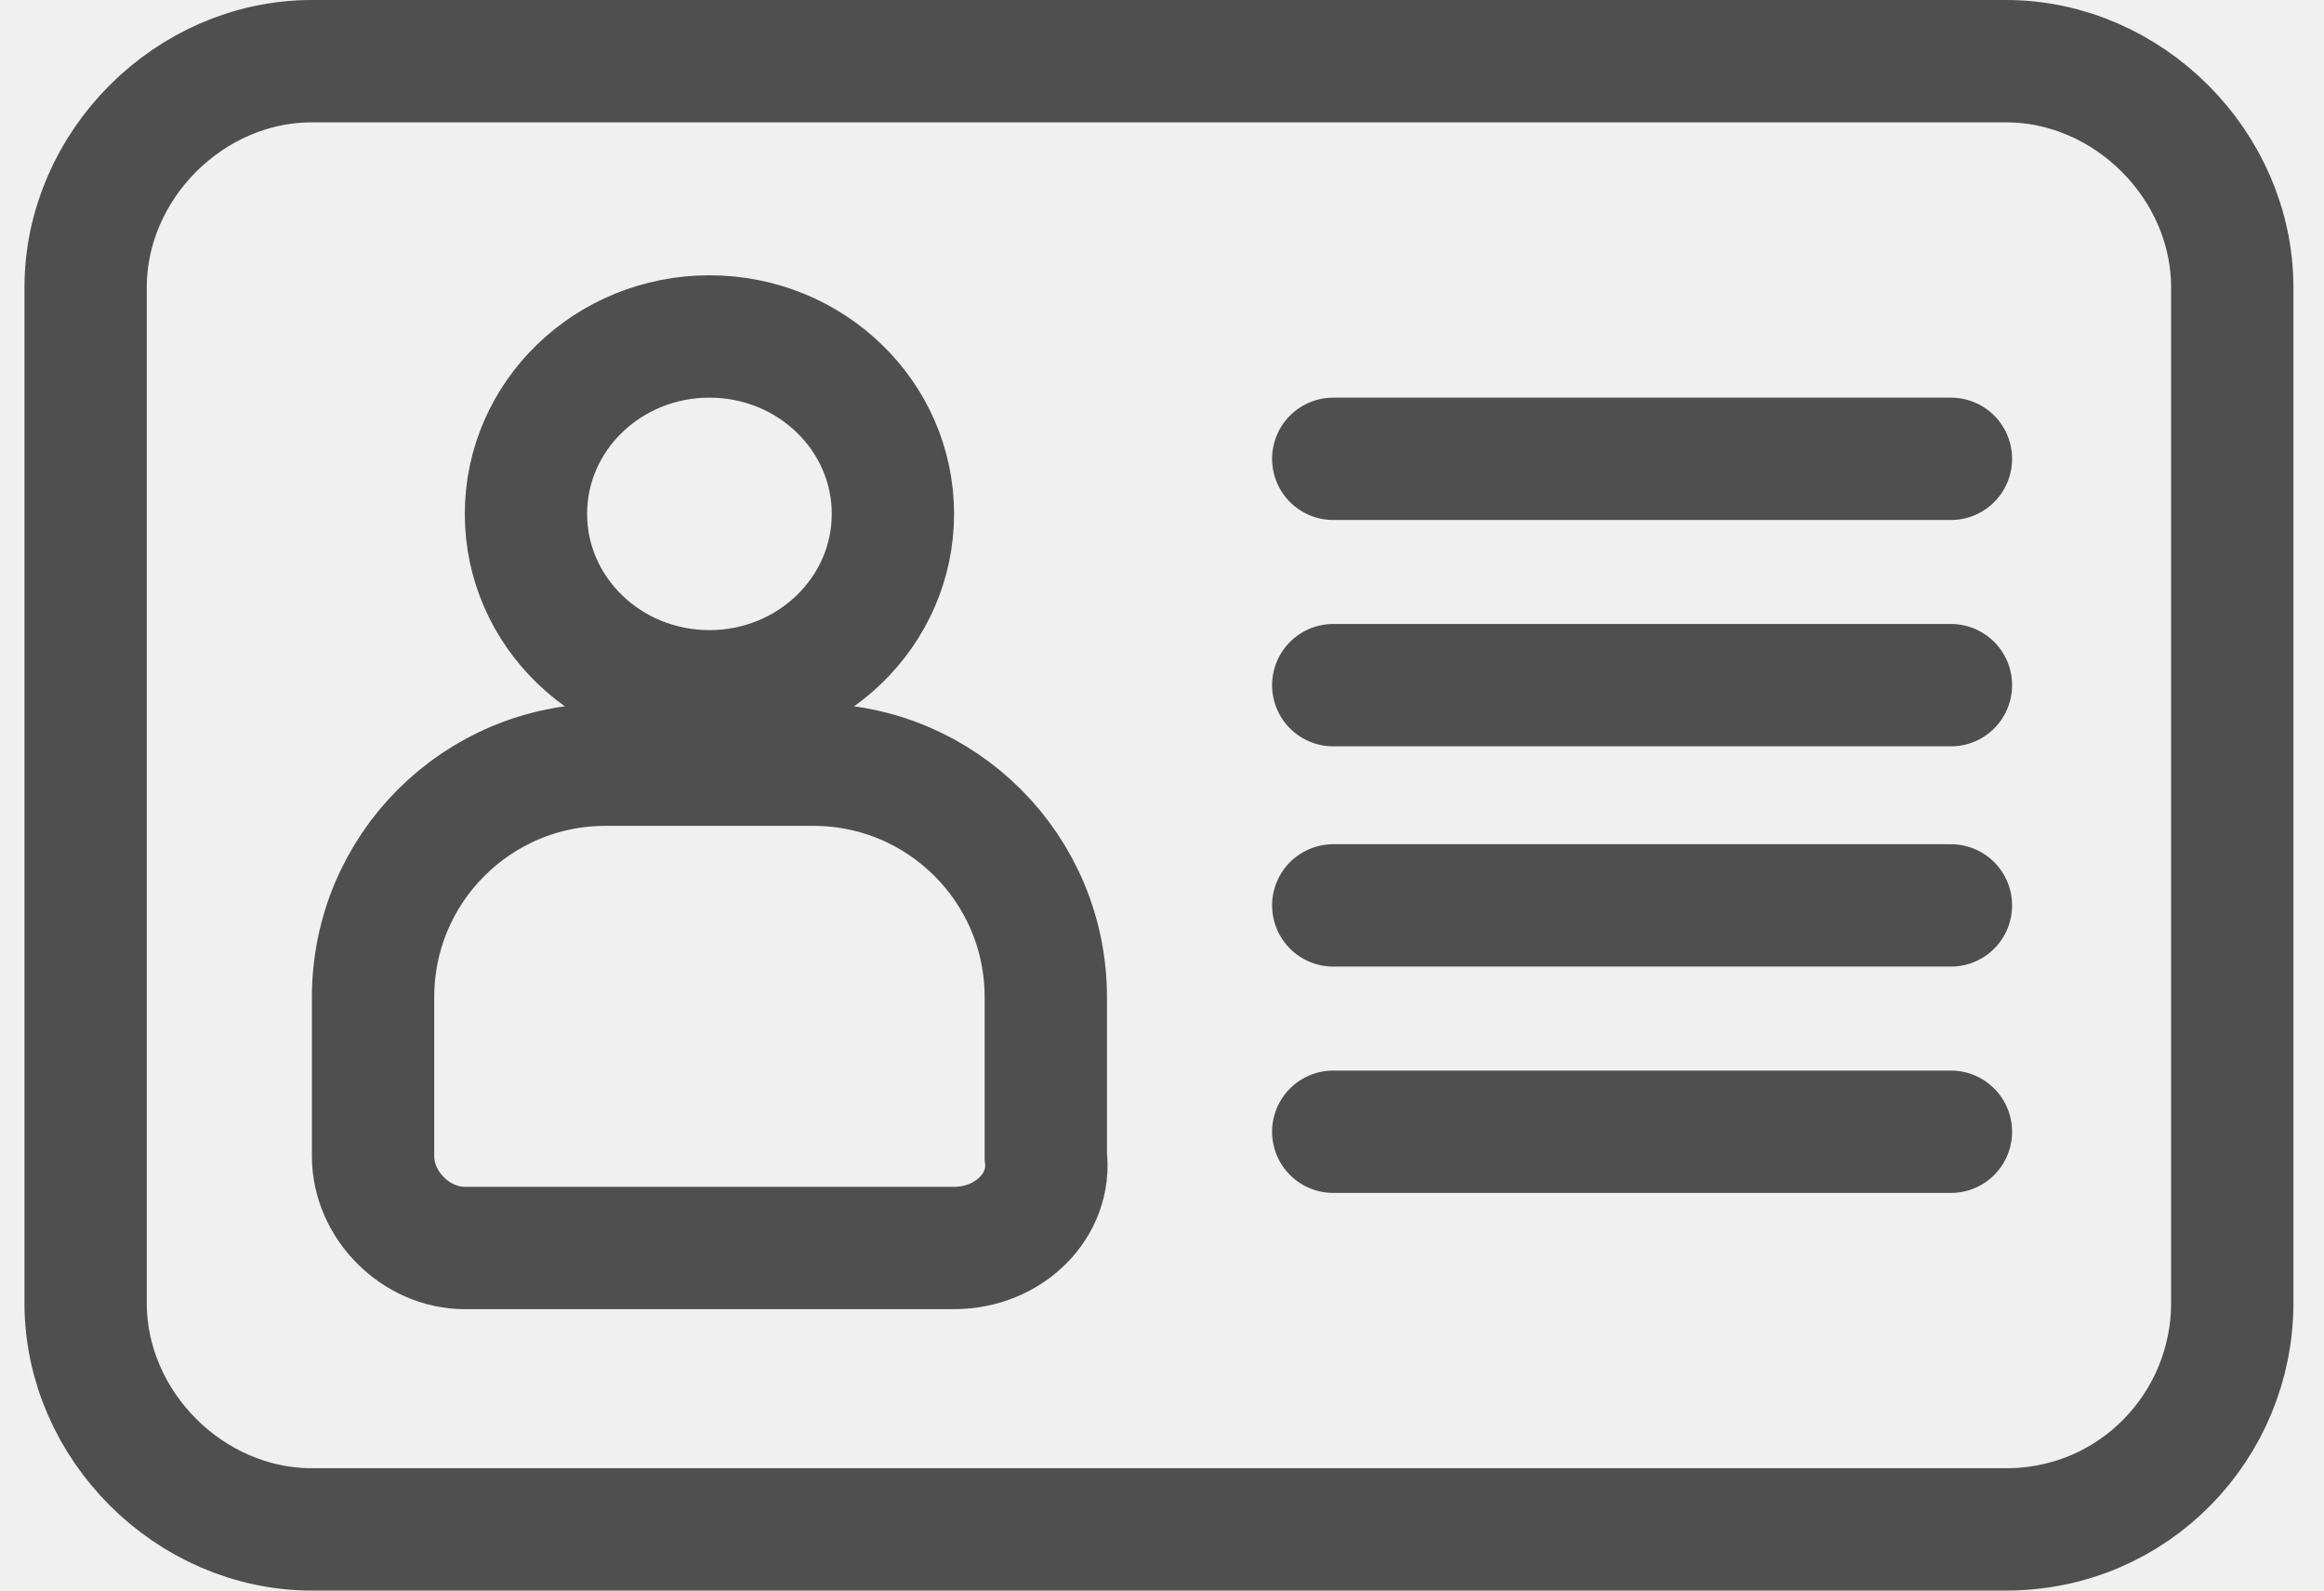
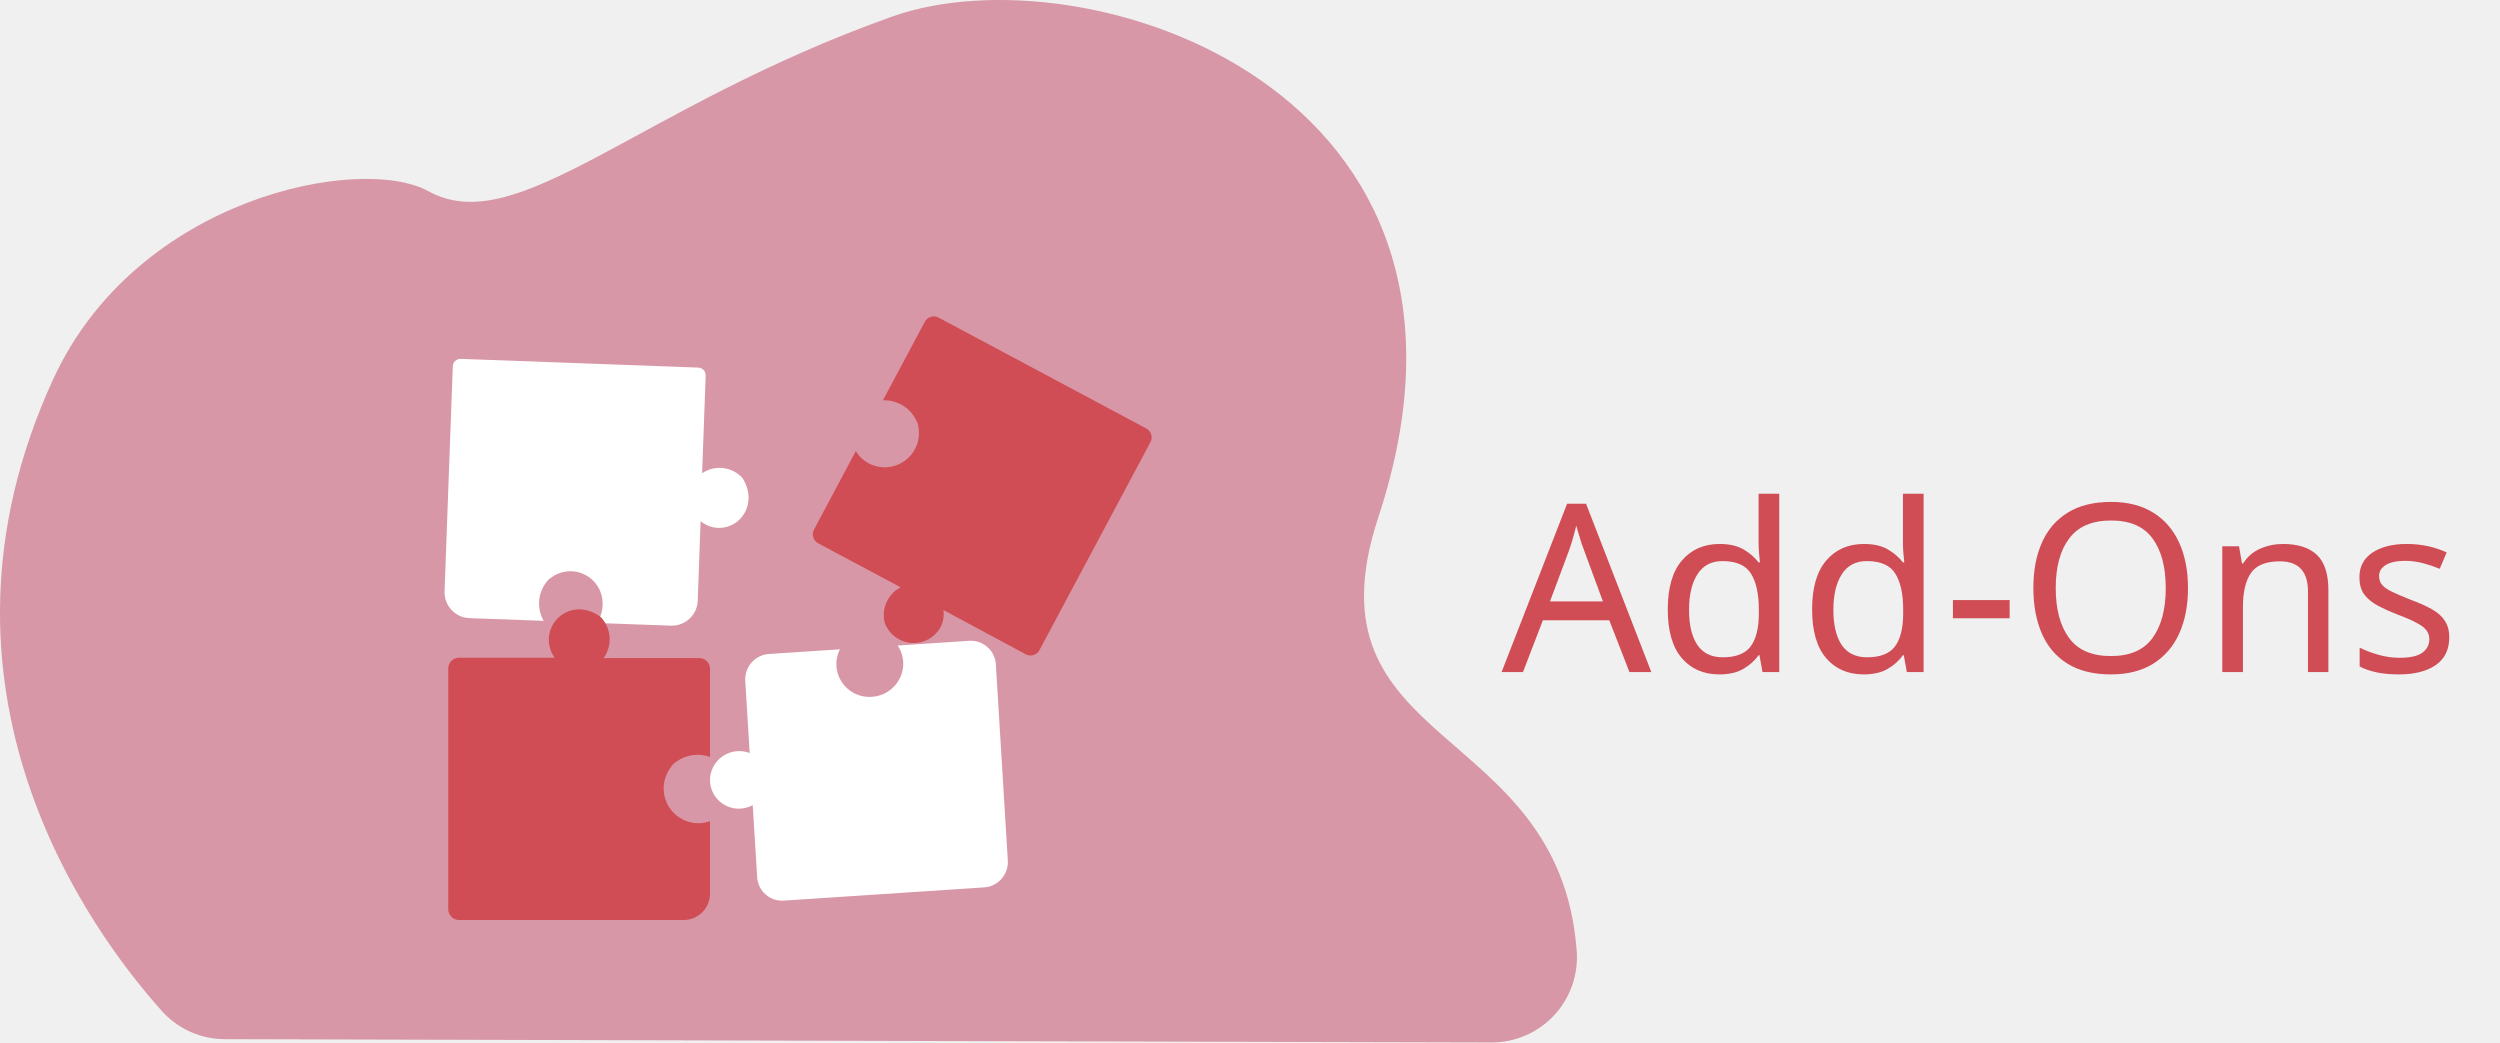
- <svg xmlns="http://www.w3.org/2000/svg" fill="none" height="26" viewBox="0 0 38 26" width="38">
-   <path d="M32.8 25H5.1C3.1 25 1.4 23.3 1.4 21.3V4.7C1.4 2.7 3.1 1 5.1 1H32.8C34.8 1 36.5 2.7 36.5 4.7V21.3C36.5 23.3 34.9 25 32.8 25Z" stroke="#4F4F4F" stroke-miterlimit="10" stroke-width="2" />
-   <path d="M11.6 11.3C13.257 11.3 14.6 10.002 14.6 8.4C14.6 6.798 13.257 5.5 11.6 5.5C9.943 5.5 8.6 6.798 8.6 8.4C8.6 10.002 9.943 11.3 11.6 11.3Z" stroke="#4F4F4F" stroke-miterlimit="10" stroke-width="2" />
-   <path d="M15.6 20.4H7.6C6.8 20.4 6.1 19.7 6.1 18.9V16.3C6.1 14.2 7.8 12.5 9.9 12.5H13.3C15.4 12.5 17.1 14.2 17.1 16.3V18.9C17.2 19.7 16.5 20.4 15.6 20.4Z" stroke="#4F4F4F" stroke-miterlimit="10" stroke-width="2" />
-   <path d="M21.8 7.5H31.9" stroke="#4F4F4F" stroke-linecap="round" stroke-miterlimit="10" stroke-width="2" />
-   <path d="M21.8 11.2H31.9" stroke="#4F4F4F" stroke-linecap="round" stroke-miterlimit="10" stroke-width="2" />
-   <path d="M21.8 14.8H31.9" stroke="#4F4F4F" stroke-linecap="round" stroke-miterlimit="10" stroke-width="2" />
-   <path d="M21.8 18.5H31.9" stroke="#4F4F4F" stroke-linecap="round" stroke-miterlimit="10" stroke-width="2" />
+ <svg xmlns="http://www.w3.org/2000/svg" id="svg2710" version="1.1" viewBox="0 0 150.851 62.903" height="62.903mm" width="150.851mm">
+   <defs id="defs2704">
+     <style id="style2712">.cls-1{fill:#ce748b;opacity:0.72;}.cls-2{font-size:30px;font-family:Andor-PersonalUse, Andor;}.cls-2,.cls-5{fill:#d04d55;}.cls-3{letter-spacing:-0.05em;}.cls-4{fill:#fff;}</style>
+   </defs>
+   <g transform="translate(-53.21437,-211.8826)" id="layer1">
+     <g transform="matrix(0.4720697,0,0,0.4720697,27.4054,184.5927)" id="Character">
+       <path style="stroke-width:0.983" class="cls-1" d="M 83.412,190.637 A 10.816,10.816 0 0 1 75.379,187.057 C 66.234,176.86 43.303,145.758 61.494,106.229 72.222,82.963 100.827,77.496 109.441,82.255 c 11.406,6.283 26.55,-10.679 59.274,-22.331 24.583,-8.752 80.268,9.096 62.136,64.004 -9.833,29.824 23.078,25.91 25.35,55.331 a 10.895,10.895 0 0 1 -10.816,11.8 z" id="path2718" />
+       <text style="stroke-width:0.983" y="143.713" x="246.604" class="cls-2" id="text2724">
+         <tspan style="stroke-width:0.983" class="cls-3" id="tspan2720">A</tspan>
+         <tspan style="stroke-width:0.983" x="266.192" y="143.713" id="tspan2722">dd-Ons</tspan>
+       </text>
+       <path style="stroke-width:0.983" class="cls-4" d="m 149.216,118.569 a 3.933,3.933 0 0 0 -4.799,-0.265 l 0.452,-12.439 a 0.983,0.983 0 0 0 -0.983,-1.072 l -30.296,-1.111 a 0.983,0.983 0 0 0 -1.042,0.983 l -1.052,28.693 a 3.314,3.314 0 0 0 3.147,3.461 l 9.519,0.344 a 4.464,4.464 0 0 1 0.413,-5.025 1.613,1.613 0 0 1 0.462,-0.433 4.12,4.12 0 0 1 6.657,3.481 4.218,4.218 0 0 1 -0.747,2.252 l 9.519,0.344 a 3.314,3.314 0 0 0 3.392,-3.225 l 0.364,-10.138 a 3.678,3.678 0 0 0 2.242,0.865 c 2.881,0.108 5.123,-3.137 3.137,-6.323 a 1.495,1.495 0 0 0 -0.383,-0.393 z" id="path2726" />
+       <path style="stroke-width:0.983" class="cls-5" d="m 141.143,155.149 a 4.71,4.71 0 0 1 4.287,-0.59 V 143.29 A 1.367,1.367 0 0 0 144.063,141.923 H 131.831 a 4.13,4.13 0 0 0 -0.088,-4.917 1.622,1.622 0 0 0 -0.472,-0.462 c -3.127,-2.124 -6.451,0.069 -6.451,3.038 a 3.933,3.933 0 0 0 0.747,2.301 h -12.232 a 1.367,1.367 0 0 0 -1.367,1.367 v 30.778 a 1.377,1.377 0 0 0 1.367,1.377 h 28.713 a 3.383,3.383 0 0 0 3.383,-3.392 v -9.253 a 4.376,4.376 0 0 1 -1.534,0.275 4.445,4.445 0 0 1 -3.52,-7.09 2.409,2.409 0 0 1 0.767,-0.796 z" id="path2728" />
+       <path style="stroke-width:0.983" class="cls-4" d="m 178.519,139.72 -9.106,0.6 a 4.159,4.159 0 0 1 0.708,2.075 4.268,4.268 0 0 1 -4.012,4.484 4.218,4.218 0 0 1 -4.523,-3.933 4.061,4.061 0 0 1 0.452,-2.144 l -9.066,0.6 a 3.235,3.235 0 0 0 -3.038,3.402 l 0.56,9.253 a 3.609,3.609 0 0 0 -1.563,-0.236 3.737,3.737 0 0 0 -3.501,3.933 3.678,3.678 0 0 0 3.933,3.412 3.933,3.933 0 0 0 1.524,-0.433 l 0.57,9.243 a 3.196,3.196 0 0 0 3.432,2.95 l 25.566,-1.691 a 3.235,3.235 0 0 0 3.038,-3.402 l -1.534,-25.163 a 3.206,3.206 0 0 0 -3.442,-2.95 z" id="path2730" />
+       <path style="stroke-width:0.983" class="cls-5" d="M 201.184,112.571 174.635,98.401 a 1.298,1.298 0 0 0 -1.75,0.531 l -5.359,10.05 a 4.523,4.523 0 0 1 4.248,2.527 2.389,2.389 0 0 1 0.305,0.983 4.376,4.376 0 0 1 -6.342,4.553 4.327,4.327 0 0 1 -1.672,-1.583 l -5.349,10.04 a 1.298,1.298 0 0 0 0.531,1.75 l 10.541,5.625 a 4.012,4.012 0 0 0 -2.094,4.228 1.524,1.524 0 0 0 0.177,0.59 3.933,3.933 0 0 0 6.982,0.354 3.756,3.756 0 0 0 0.413,-2.262 l 10.512,5.654 a 1.298,1.298 0 0 0 1.76,-0.531 l 14.17,-26.55 a 1.298,1.298 0 0 0 -0.521,-1.79 z" id="path2732" />
+     </g>
+   </g>
</svg>
